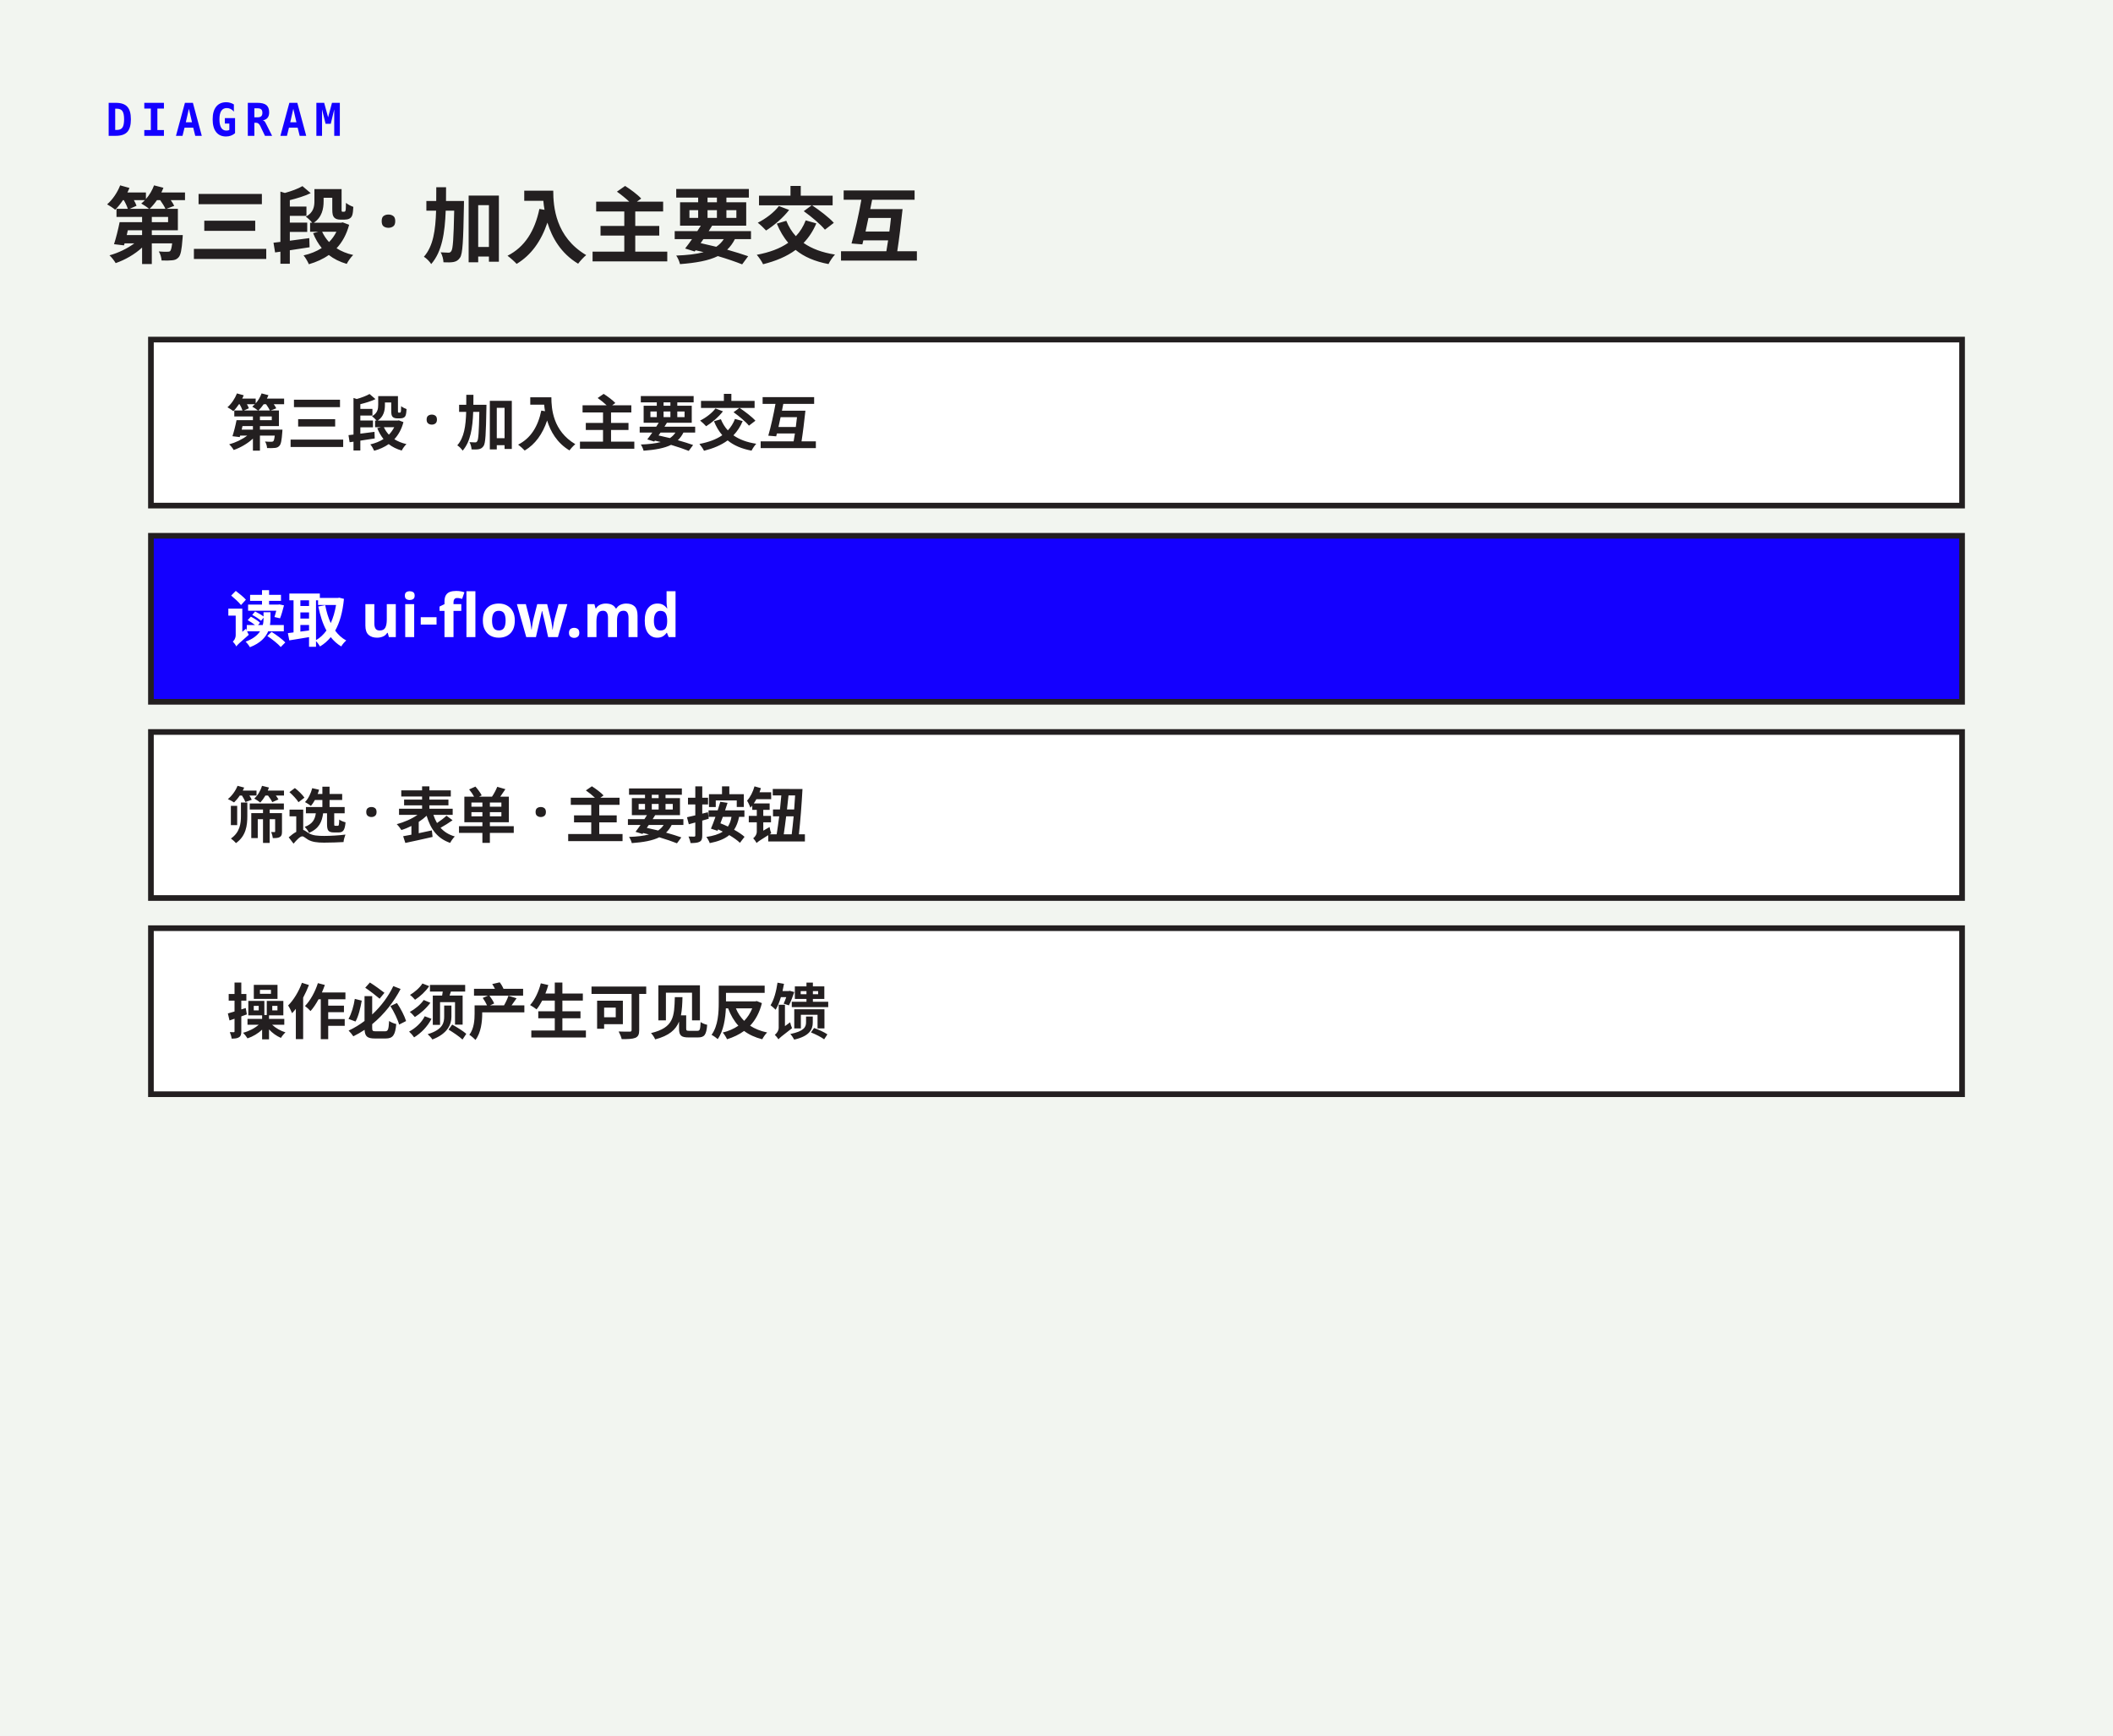
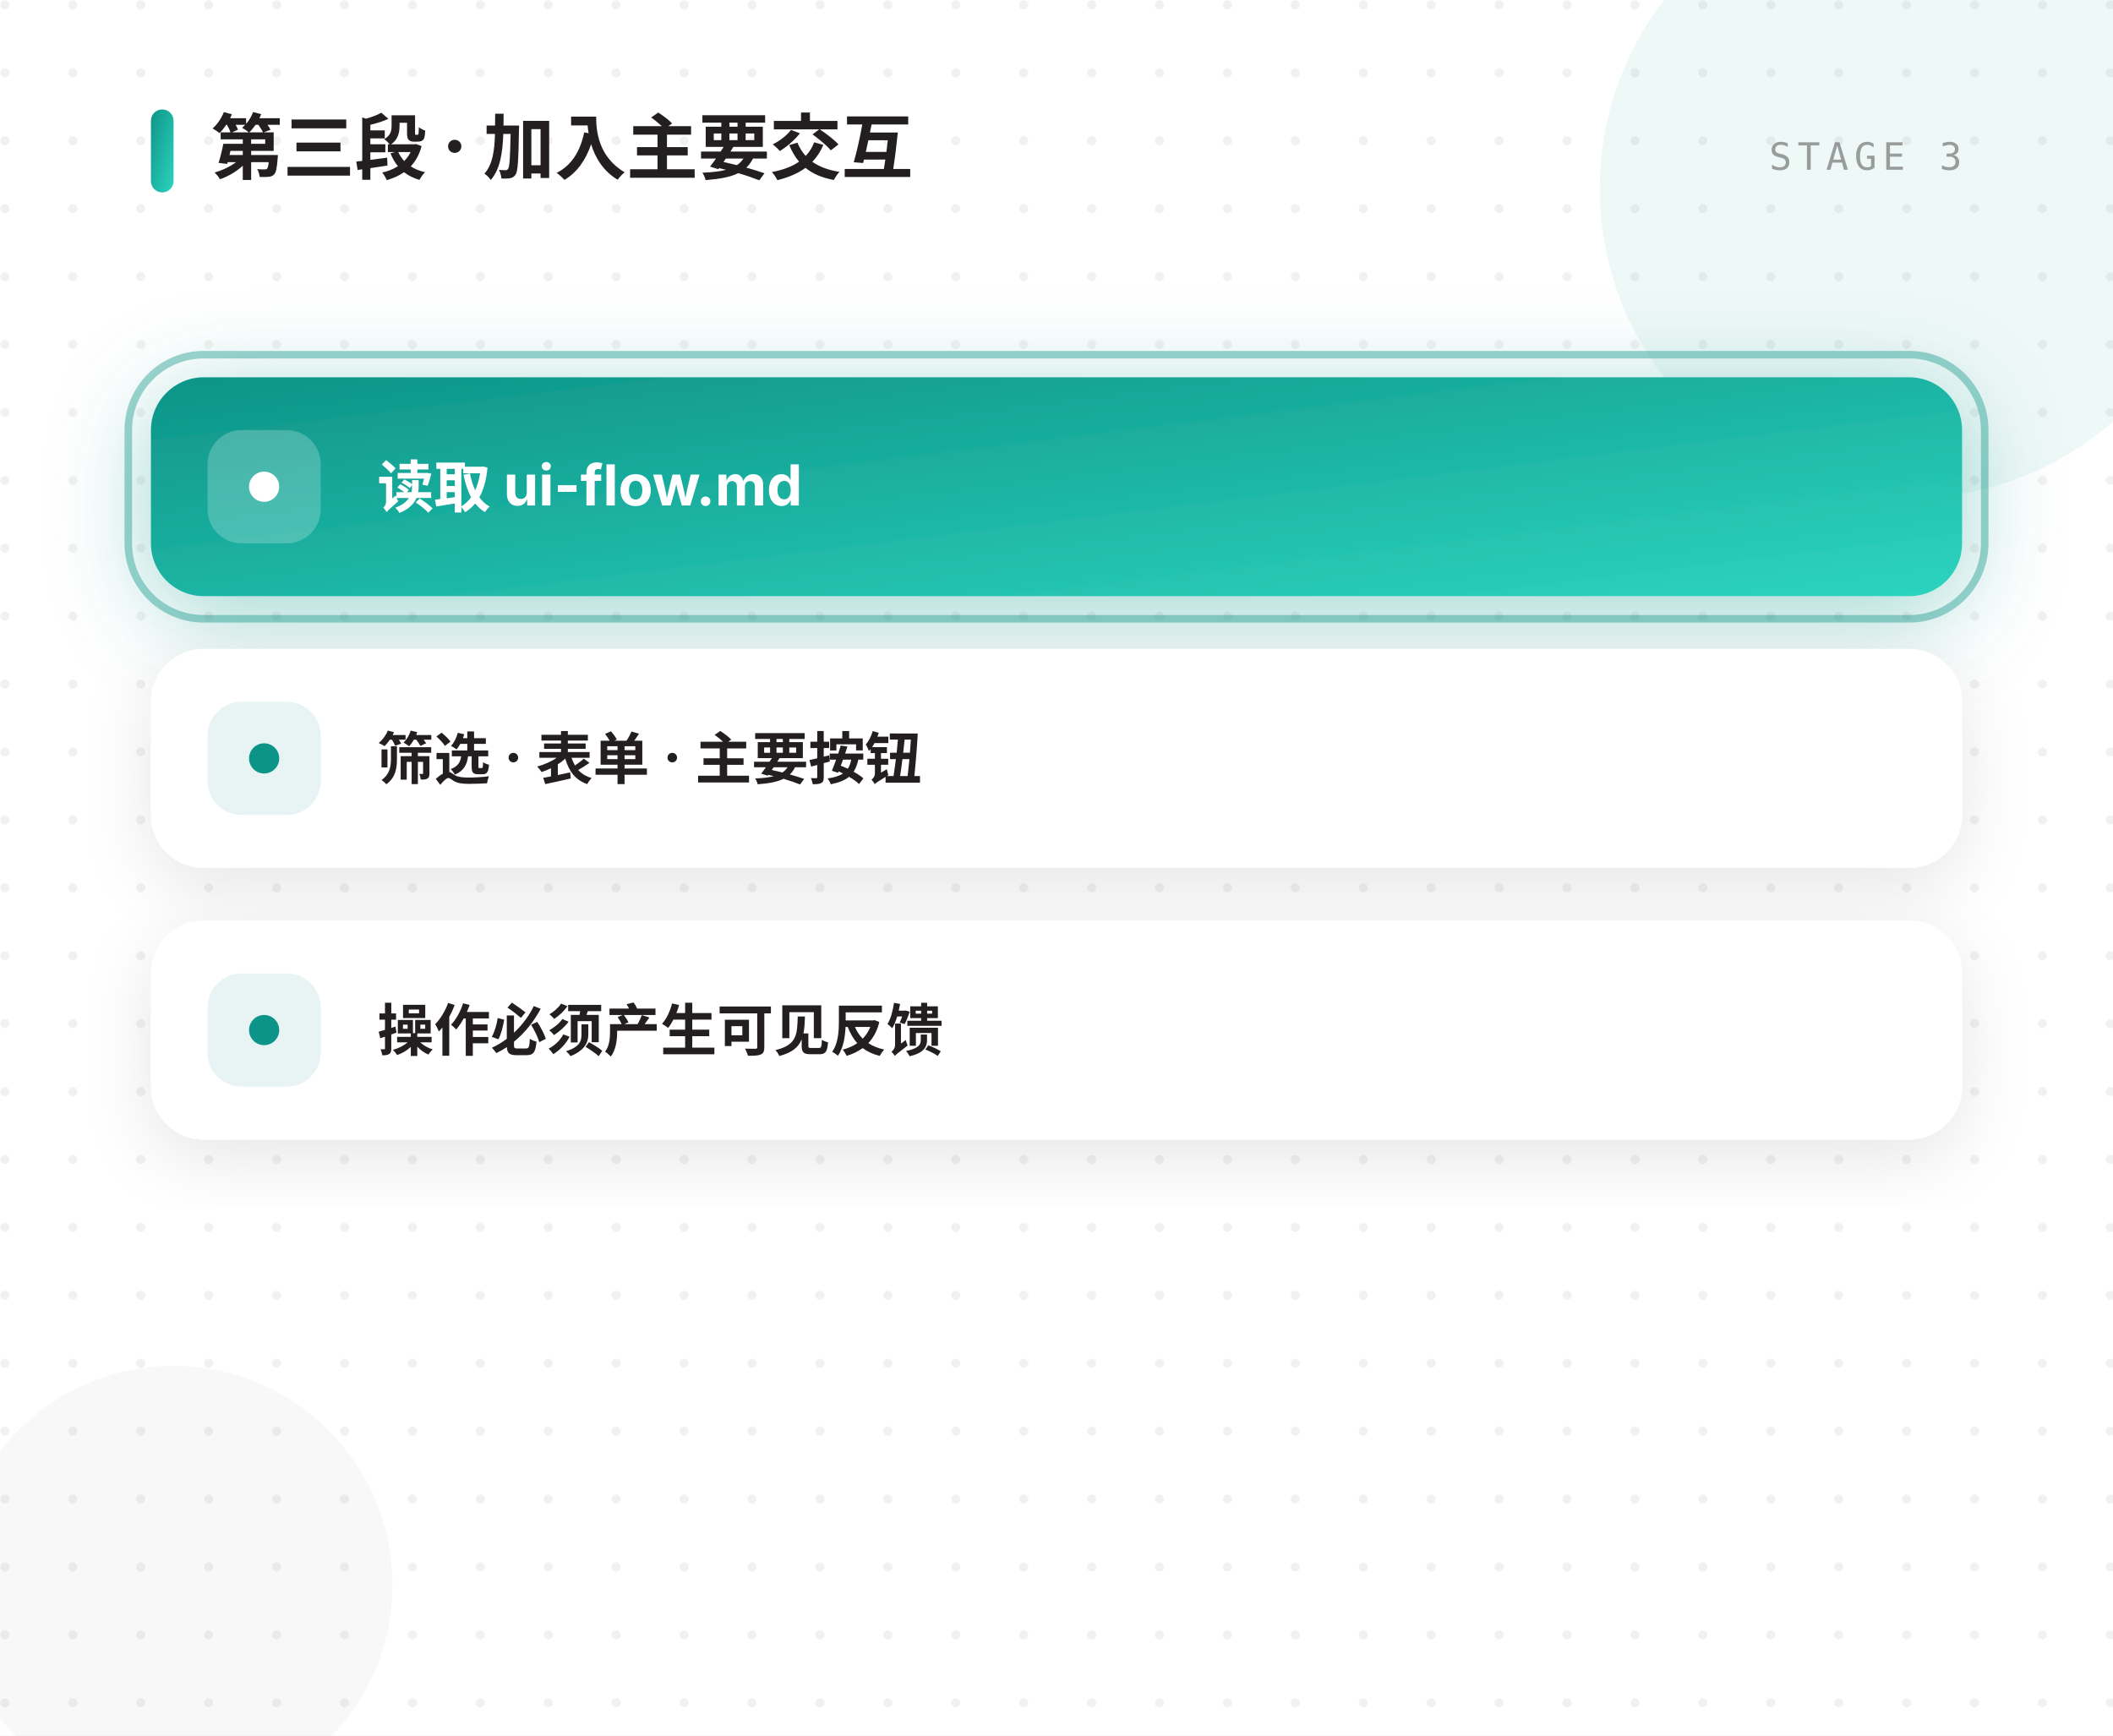
- <svg xmlns="http://www.w3.org/2000/svg" viewBox="0 0 560 460" role="img">
-   <rect width="560" height="460" fill="#f2f5f0" />
-   <text x="28" y="36" font-family="Menlo,monospace" font-size="12" font-weight="700" letter-spacing="2" fill="#1400ff">DIAGRAM</text>
-   <text x="28" y="68" font-family="serif" font-size="22" font-weight="700" fill="#231f20">第三段 · 加入主要交互</text>
-   <rect x="40" y="90" width="480" height="44" fill="#fff" stroke="#231f20" stroke-width="1.5" />
-   <text x="60" y="118" font-family="sans-serif" font-size="16" font-weight="700" fill="#231f20">第三段 · 加入主要交互</text>
-   <rect x="40" y="142" width="480" height="44" fill="#1400ff" stroke="#231f20" stroke-width="1.5" />
-   <text x="60" y="170" font-family="sans-serif" font-size="16" font-weight="700" fill="#fff">读取 ui-flow.md</text>
-   <rect x="40" y="194" width="480" height="44" fill="#fff" stroke="#231f20" stroke-width="1.5" />
-   <text x="60" y="222" font-family="sans-serif" font-size="16" font-weight="700" fill="#231f20">筛选 · 表单 · 主要按钮</text>
-   <rect x="40" y="246" width="480" height="44" fill="#fff" stroke="#231f20" stroke-width="1.5" />
-   <text x="60" y="274" font-family="sans-serif" font-size="16" font-weight="700" fill="#231f20">操作必须产生可见反馈</text>
+ <svg xmlns="http://www.w3.org/2000/svg" viewBox="0 0 560 460" role="img" aria-label="06-stage-three">
+   <defs>
+     <linearGradient id="teal" x1="0" y1="0" x2="1" y2="1">
+       <stop offset="0%" stop-color="#0d9488" />
+       <stop offset="100%" stop-color="#2dd4bf" />
+     </linearGradient>
+     <pattern id="dots" width="18" height="18" patternUnits="userSpaceOnUse">
+       <circle cx="1.3" cy="1.3" r="1.2" fill="rgba(35,31,32,.06)" />
+     </pattern>
+     <filter id="sh" x="-30%" y="-30%" width="160%" height="160%">
+       <feDropShadow dx="0" dy="5" stdDeviation="9" flood-color="#231f20" flood-opacity=".10" />
+     </filter>
+     <filter id="glow" x="-50%" y="-50%" width="200%" height="200%">
+       <feDropShadow dx="0" dy="5" stdDeviation="13" flood-color="#0d9488" flood-opacity=".38" />
+     </filter>
+   </defs>
+   <rect width="560" height="460" fill="#ffffff" />
+   <rect width="560" height="460" fill="url(#dots)" />
+   <circle cx="506" cy="50" r="82" fill="rgba(13,148,136,.07)">
+     <animate attributeName="r" values="82;96;82" dur="9.5s" repeatCount="indefinite" />
+   </circle>
+   <circle cx="46" cy="420" r="58" fill="rgba(35,31,32,.035)">
+     <animate attributeName="r" values="58;68;58" dur="11s" repeatCount="indefinite" />
+   </circle>
+   <g font-family="-apple-system,BlinkMacSystemFont,'PingFang SC',sans-serif">
+     <rect x="40" y="29" width="6" height="22" rx="3" fill="url(#teal)" />
+     <text x="56" y="46" font-size="19" font-weight="800" fill="#231f20">第三段 · 加入主要交互</text>
+     <text x="520" y="45" text-anchor="end" font-family="'SF Mono',Menlo,monospace" font-size="10" letter-spacing="1.5" fill="rgba(35,31,32,.42)">STAGE 3</text>
+   </g>
+   <g transform="translate(40,100)" font-family="-apple-system,BlinkMacSystemFont,'PingFang SC',sans-serif">
+     <animate attributeName="opacity" values=".12;1;1" keyTimes="0;.12;1" begin="0.15s" dur="2.6s" repeatCount="indefinite" />
+     <rect x="-6" y="-6" width="492" height="70" rx="20" fill="none" stroke="#0d9488" stroke-width="2" opacity=".4">
+       <animate attributeName="opacity" values=".45;.12;.45" dur="2.3s" repeatCount="indefinite" />
+     </rect>
+     <rect width="480" height="58" rx="14" fill="url(#teal)" filter="url(#glow)" />
+     <rect x="15" y="14.0" width="30" height="30" rx="9" fill="rgba(255,255,255,.22)" />
+     <circle cx="30" cy="29.0" r="4" fill="#fff" />
+     <text x="60" y="34.5" font-family="-apple-system,BlinkMacSystemFont,'PingFang SC',sans-serif" font-size="15" font-weight="700" fill="#fff">读取 ui-flow.md</text>
+   </g>
+   <g transform="translate(40,172)" font-family="-apple-system,BlinkMacSystemFont,'PingFang SC',sans-serif">
+     <animate attributeName="opacity" values=".12;1;1" keyTimes="0;.12;1" begin="0.45s" dur="2.6s" repeatCount="indefinite" />
+     <rect width="480" height="58" rx="14" fill="#fff" filter="url(#sh)" />
+     <rect x="15" y="14.0" width="30" height="30" rx="9" fill="rgba(13,148,136,.10)" />
+     <circle cx="30" cy="29.0" r="4" fill="#0d9488" />
+     <text x="60" y="34.5" font-family="-apple-system,BlinkMacSystemFont,'PingFang SC',sans-serif" font-size="15" font-weight="700" fill="#231f20">筛选 · 表单 · 主要按钮</text>
+   </g>
+   <g transform="translate(40,244)" font-family="-apple-system,BlinkMacSystemFont,'PingFang SC',sans-serif">
+     <animate attributeName="opacity" values=".12;1;1" keyTimes="0;.12;1" begin="0.75s" dur="2.6s" repeatCount="indefinite" />
+     <rect width="480" height="58" rx="14" fill="#fff" filter="url(#sh)" />
+     <rect x="15" y="14.0" width="30" height="30" rx="9" fill="rgba(13,148,136,.10)" />
+     <circle cx="30" cy="29.0" r="4" fill="#0d9488" />
+     <text x="60" y="34.5" font-family="-apple-system,BlinkMacSystemFont,'PingFang SC',sans-serif" font-size="15" font-weight="700" fill="#231f20">操作必须产生可见反馈</text>
+   </g>
</svg>
